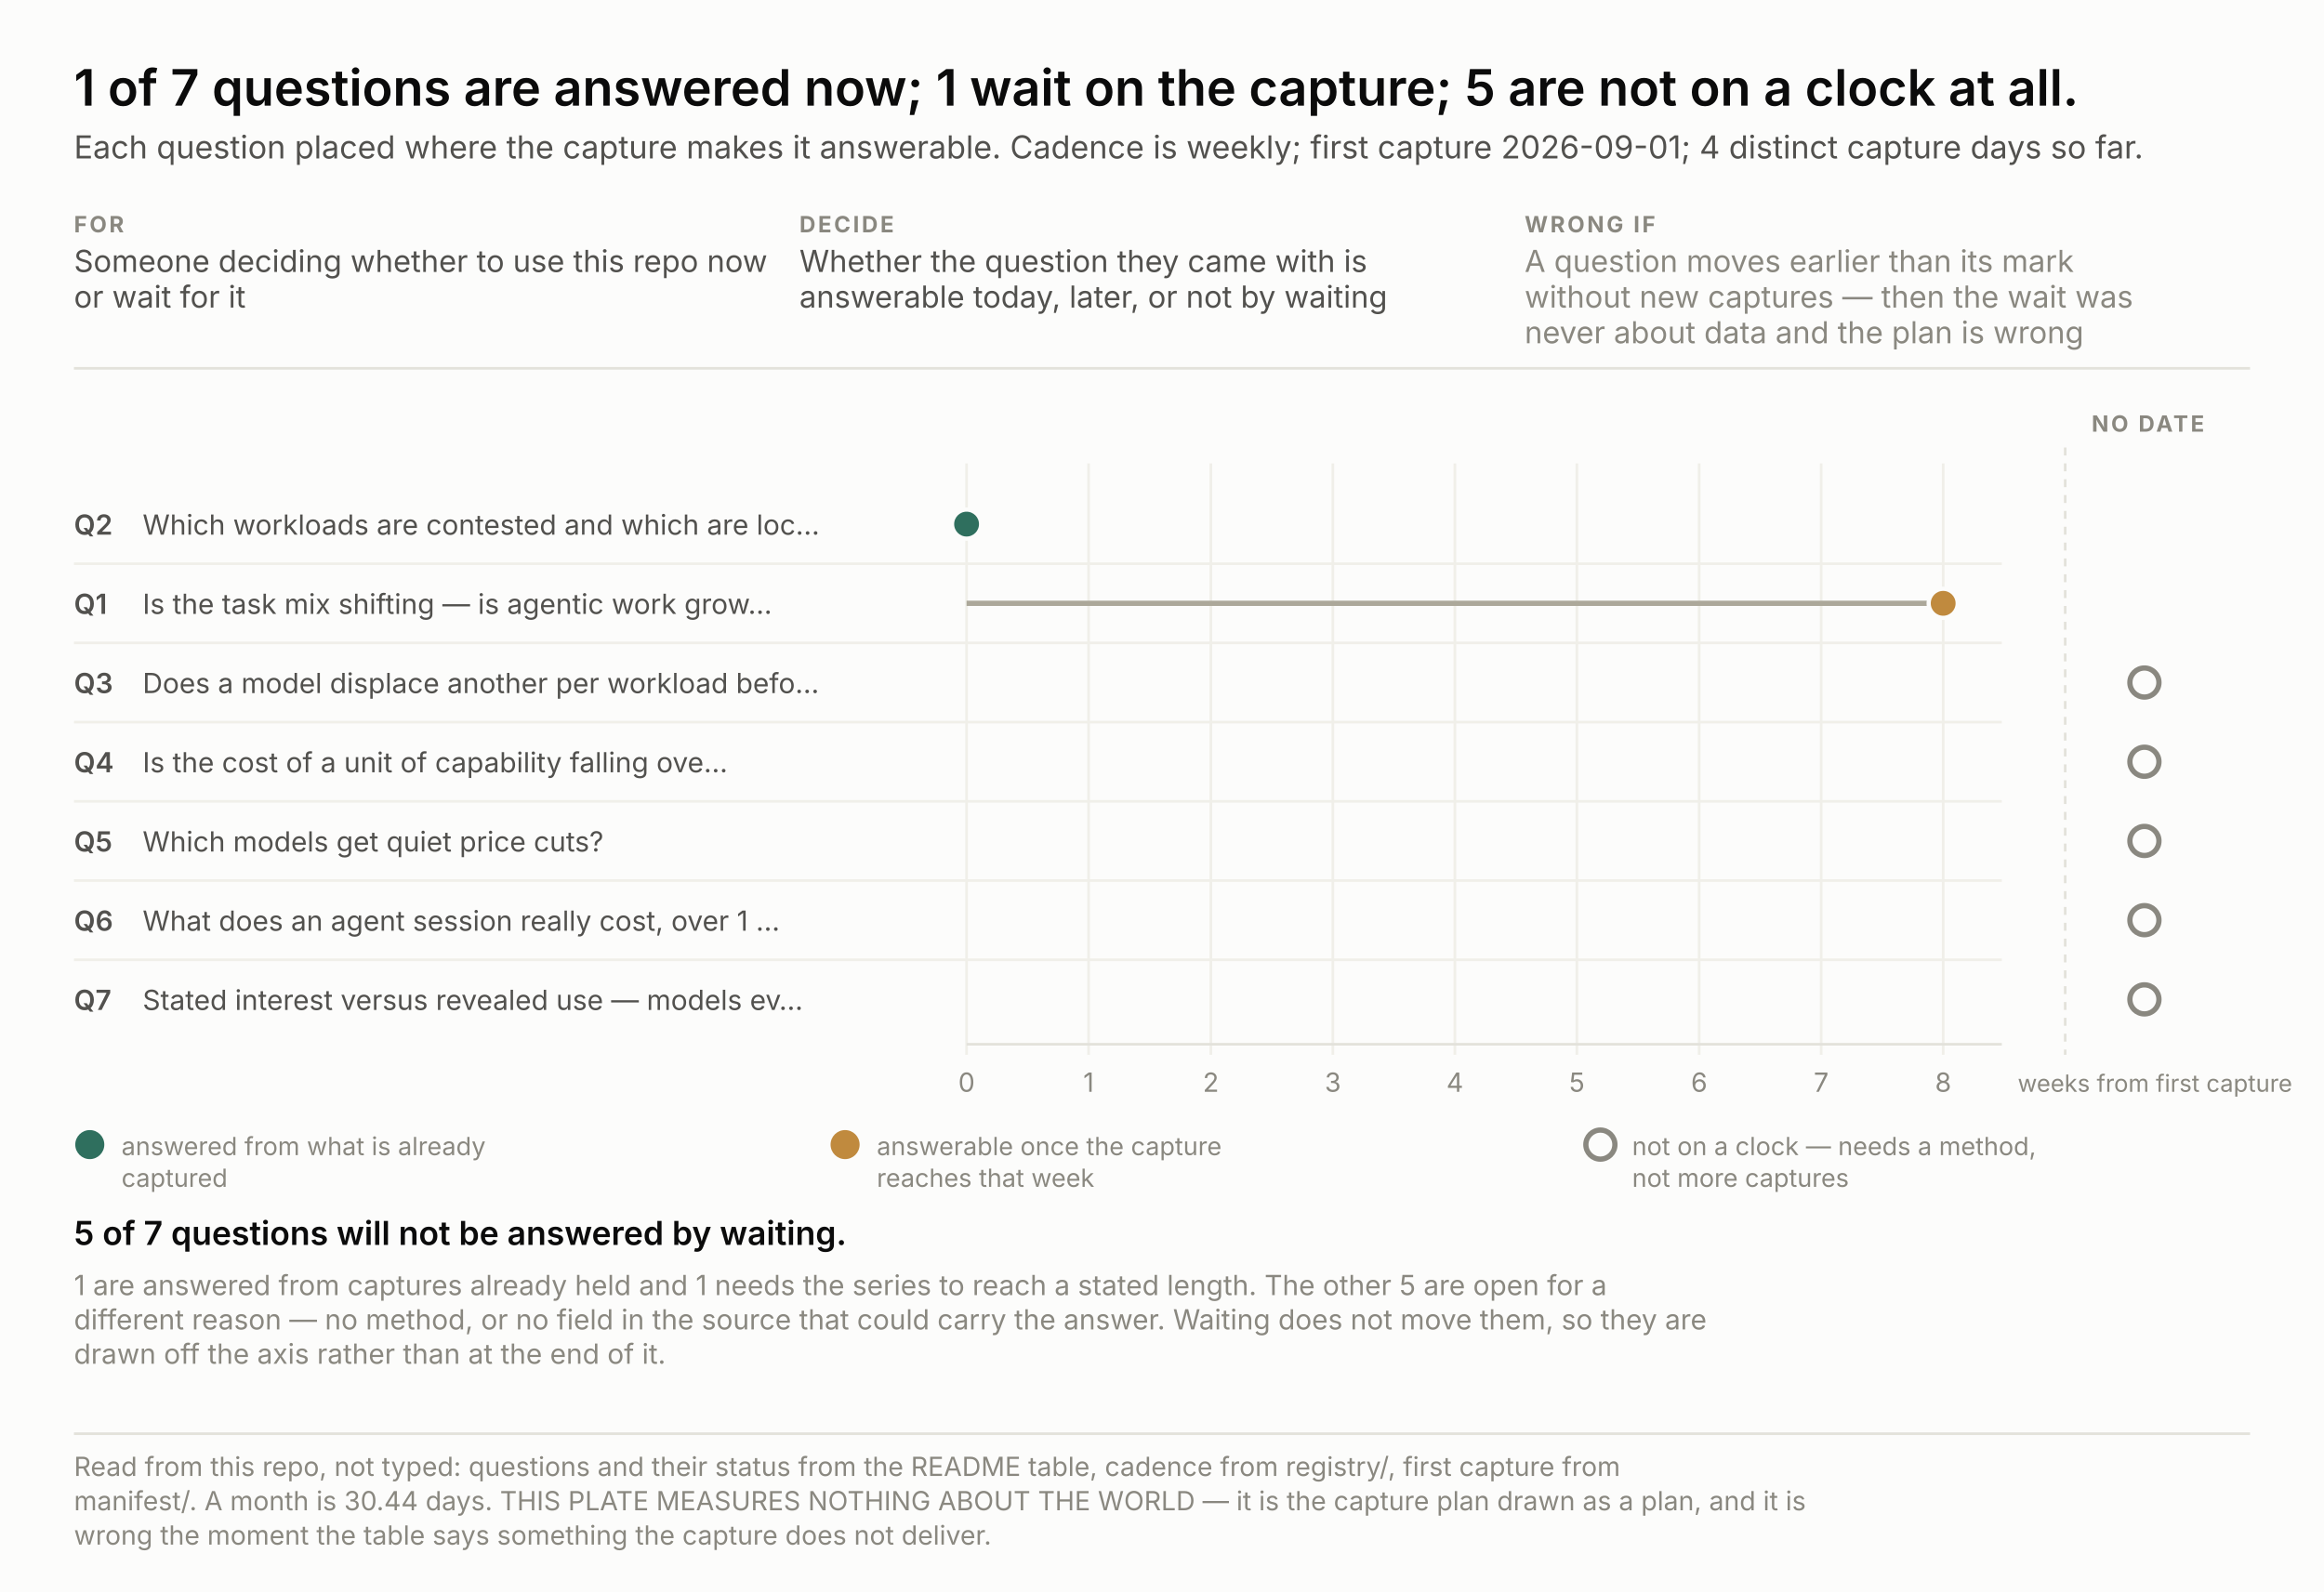
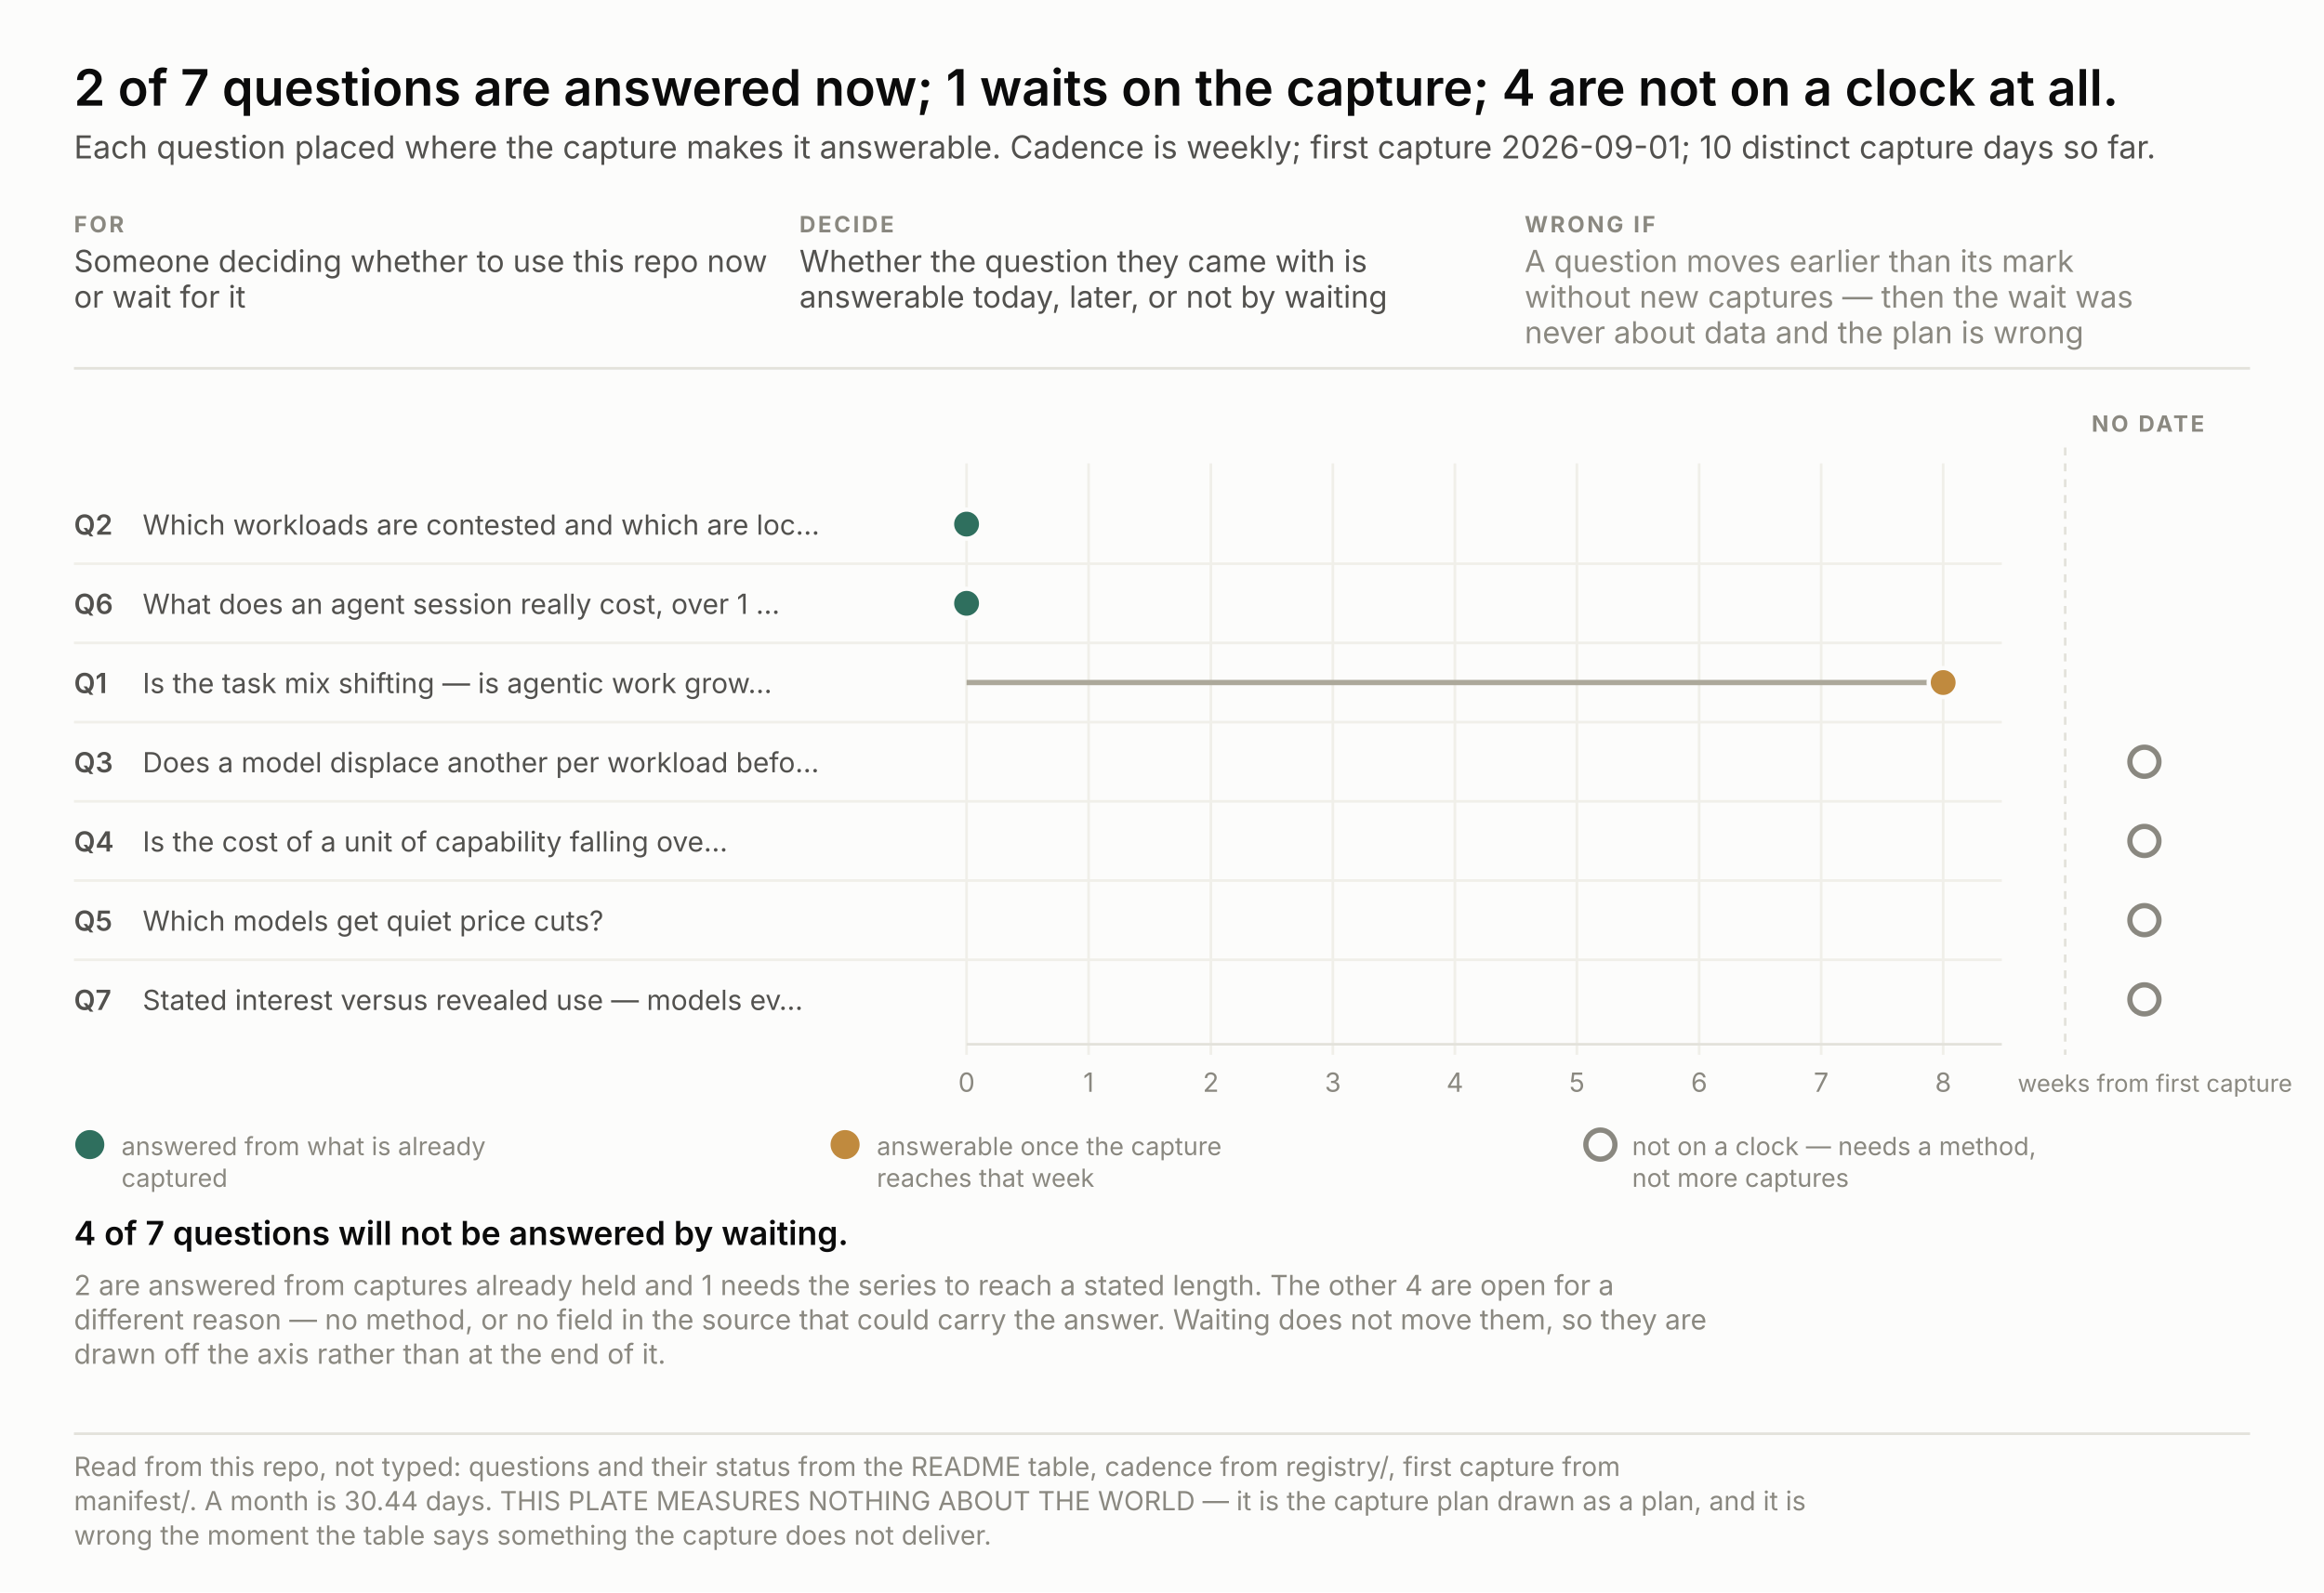
<svg xmlns="http://www.w3.org/2000/svg" width="880" height="603" viewBox="0 0 880 603" font-family="system-ui, -apple-system, &quot;Segoe UI&quot;, sans-serif">
  <rect width="880" height="603" fill="#fcfcfb" />
-   <text x="28.0" y="40.0" font-size="19" fill="#0b0b0b" text-anchor="start" font-weight="600" style="font-variant-numeric: tabular-nums">1 of 7 questions are answered now; 1 wait on the capture; 5 are not on a clock at all.</text>
-   <text x="28.0" y="60.0" font-size="12" fill="#52514e" text-anchor="start" font-weight="normal" style="font-variant-numeric: tabular-nums">Each question placed where the capture makes it answerable. Cadence is weekly; first capture 2026-09-01; 4 distinct capture days so far.</text>
+   <text x="28.0" y="40.0" font-size="19" fill="#0b0b0b" text-anchor="start" font-weight="600" style="font-variant-numeric: tabular-nums">2 of 7 questions are answered now; 1 waits on the capture; 4 are not on a clock at all.</text>
+   <text x="28.0" y="60.0" font-size="12" fill="#52514e" text-anchor="start" font-weight="normal" style="font-variant-numeric: tabular-nums">Each question placed where the capture makes it answerable. Cadence is weekly; first capture 2026-09-01; 10 distinct capture days so far.</text>
  <text x="28.0" y="88.0" font-size="8.5" fill="#8a8880" text-anchor="start" font-weight="700" letter-spacing="0.9" style="font-variant-numeric: tabular-nums">FOR</text>
  <text x="28.0" y="103.0" font-size="11.5" fill="#52514e" text-anchor="start" font-weight="normal" style="font-variant-numeric: tabular-nums">Someone deciding whether to use this repo now</text>
  <text x="28.0" y="116.5" font-size="11.5" fill="#52514e" text-anchor="start" font-weight="normal" style="font-variant-numeric: tabular-nums">or wait for it</text>
  <text x="302.7" y="88.0" font-size="8.5" fill="#8a8880" text-anchor="start" font-weight="700" letter-spacing="0.9" style="font-variant-numeric: tabular-nums">DECIDE</text>
  <text x="302.7" y="103.0" font-size="11.5" fill="#52514e" text-anchor="start" font-weight="normal" style="font-variant-numeric: tabular-nums">Whether the question they came with is</text>
  <text x="302.7" y="116.5" font-size="11.5" fill="#52514e" text-anchor="start" font-weight="normal" style="font-variant-numeric: tabular-nums">answerable today, later, or not by waiting</text>
  <text x="577.3" y="88.0" font-size="8.5" fill="#8a8880" text-anchor="start" font-weight="700" letter-spacing="0.9" style="font-variant-numeric: tabular-nums">WRONG IF</text>
  <text x="577.3" y="103.0" font-size="11.5" fill="#8a8880" text-anchor="start" font-weight="normal" style="font-variant-numeric: tabular-nums">A question moves earlier than its mark</text>
  <text x="577.3" y="116.5" font-size="11.5" fill="#8a8880" text-anchor="start" font-weight="normal" style="font-variant-numeric: tabular-nums">without new captures — then the wait was</text>
  <text x="577.3" y="130.0" font-size="11.5" fill="#8a8880" text-anchor="start" font-weight="normal" style="font-variant-numeric: tabular-nums">never about data and the plan is wrong</text>
  <line x1="28" y1="139.5" x2="852" y2="139.5" stroke="#e3e2db" />
  <line x1="366.0" y1="175.5" x2="366.0" y2="399.5" stroke="#f0efe9" />
  <text x="366.0" y="413.5" font-size="10" fill="#8a8880" text-anchor="middle" font-weight="normal" style="font-variant-numeric: tabular-nums">0</text>
  <line x1="412.2" y1="175.5" x2="412.2" y2="399.5" stroke="#f0efe9" />
  <text x="412.2" y="413.5" font-size="10" fill="#8a8880" text-anchor="middle" font-weight="normal" style="font-variant-numeric: tabular-nums">1</text>
  <line x1="458.5" y1="175.5" x2="458.5" y2="399.5" stroke="#f0efe9" />
  <text x="458.5" y="413.5" font-size="10" fill="#8a8880" text-anchor="middle" font-weight="normal" style="font-variant-numeric: tabular-nums">2</text>
  <line x1="504.7" y1="175.5" x2="504.7" y2="399.5" stroke="#f0efe9" />
  <text x="504.7" y="413.5" font-size="10" fill="#8a8880" text-anchor="middle" font-weight="normal" style="font-variant-numeric: tabular-nums">3</text>
  <line x1="550.9" y1="175.5" x2="550.9" y2="399.5" stroke="#f0efe9" />
  <text x="550.9" y="413.5" font-size="10" fill="#8a8880" text-anchor="middle" font-weight="normal" style="font-variant-numeric: tabular-nums">4</text>
  <line x1="597.1" y1="175.5" x2="597.1" y2="399.5" stroke="#f0efe9" />
  <text x="597.1" y="413.5" font-size="10" fill="#8a8880" text-anchor="middle" font-weight="normal" style="font-variant-numeric: tabular-nums">5</text>
  <line x1="643.4" y1="175.5" x2="643.4" y2="399.5" stroke="#f0efe9" />
  <text x="643.4" y="413.5" font-size="10" fill="#8a8880" text-anchor="middle" font-weight="normal" style="font-variant-numeric: tabular-nums">6</text>
  <line x1="689.6" y1="175.5" x2="689.6" y2="399.5" stroke="#f0efe9" />
  <text x="689.6" y="413.5" font-size="10" fill="#8a8880" text-anchor="middle" font-weight="normal" style="font-variant-numeric: tabular-nums">7</text>
  <line x1="735.8" y1="175.5" x2="735.8" y2="399.5" stroke="#f0efe9" />
  <text x="735.8" y="413.5" font-size="10" fill="#8a8880" text-anchor="middle" font-weight="normal" style="font-variant-numeric: tabular-nums">8</text>
  <text x="764.0" y="413.5" font-size="9" fill="#8a8880" text-anchor="start" font-weight="normal" style="font-variant-numeric: tabular-nums">weeks from first capture</text>
  <line x1="366" y1="395.5" x2="758" y2="395.5" stroke="#e3e2db" />
  <line x1="782.0" y1="169.5" x2="782.0" y2="399.5" stroke="#e3e2db" stroke-dasharray="3 3" />
  <text x="792.0" y="163.5" font-size="8.5" fill="#8a8880" text-anchor="start" font-weight="700" letter-spacing="0.9" style="font-variant-numeric: tabular-nums">NO DATE</text>
  <text x="28.0" y="202.5" font-size="10.5" fill="#52514e" text-anchor="start" font-weight="600" style="font-variant-numeric: tabular-nums">Q2</text>
  <text x="54.0" y="202.5" font-size="10.5" fill="#52514e" text-anchor="start" font-weight="normal" style="font-variant-numeric: tabular-nums">Which workloads are contested and which are loc…</text>
  <circle cx="366.0" cy="198.5" r="5.5" fill="#2f6f5e" stroke="#fcfcfb" stroke-width="1.6" />
-   <text x="28.0" y="232.5" font-size="10.5" fill="#52514e" text-anchor="start" font-weight="600" style="font-variant-numeric: tabular-nums">Q1</text>
-   <text x="54.0" y="232.5" font-size="10.5" fill="#52514e" text-anchor="start" font-weight="normal" style="font-variant-numeric: tabular-nums">Is the task mix shifting — is agentic work grow…</text>
+   <text x="28.0" y="232.5" font-size="10.5" fill="#52514e" text-anchor="start" font-weight="600" style="font-variant-numeric: tabular-nums">Q6</text>
+   <text x="54.0" y="232.5" font-size="10.5" fill="#52514e" text-anchor="start" font-weight="normal" style="font-variant-numeric: tabular-nums">What does an agent session really cost, over 1 …</text>
  <line x1="28" y1="213.5" x2="758" y2="213.5" stroke="#f0efe9" />
-   <line x1="366.0" y1="228.5" x2="735.8" y2="228.5" stroke="#aca89a" stroke-width="2" />
-   <circle cx="735.8" cy="228.5" r="5.5" fill="#c08a3e" stroke="#fcfcfb" stroke-width="1.6" />
-   <text x="28.0" y="262.5" font-size="10.5" fill="#52514e" text-anchor="start" font-weight="600" style="font-variant-numeric: tabular-nums">Q3</text>
-   <text x="54.0" y="262.5" font-size="10.5" fill="#52514e" text-anchor="start" font-weight="normal" style="font-variant-numeric: tabular-nums">Does a model displace another per workload befo…</text>
+   <circle cx="366.0" cy="228.5" r="5.5" fill="#2f6f5e" stroke="#fcfcfb" stroke-width="1.6" />
+   <text x="28.0" y="262.5" font-size="10.5" fill="#52514e" text-anchor="start" font-weight="600" style="font-variant-numeric: tabular-nums">Q1</text>
+   <text x="54.0" y="262.5" font-size="10.5" fill="#52514e" text-anchor="start" font-weight="normal" style="font-variant-numeric: tabular-nums">Is the task mix shifting — is agentic work grow…</text>
  <line x1="28" y1="243.5" x2="758" y2="243.5" stroke="#f0efe9" />
-   <circle cx="812.0" cy="258.5" r="5.5" fill="none" stroke="#8a8880" stroke-width="2" />
-   <text x="28.0" y="292.5" font-size="10.5" fill="#52514e" text-anchor="start" font-weight="600" style="font-variant-numeric: tabular-nums">Q4</text>
-   <text x="54.0" y="292.5" font-size="10.5" fill="#52514e" text-anchor="start" font-weight="normal" style="font-variant-numeric: tabular-nums">Is the cost of a unit of capability falling ove…</text>
+   <line x1="366.0" y1="258.5" x2="735.8" y2="258.5" stroke="#aca89a" stroke-width="2" />
+   <circle cx="735.8" cy="258.5" r="5.5" fill="#c08a3e" stroke="#fcfcfb" stroke-width="1.6" />
+   <text x="28.0" y="292.5" font-size="10.5" fill="#52514e" text-anchor="start" font-weight="600" style="font-variant-numeric: tabular-nums">Q3</text>
+   <text x="54.0" y="292.5" font-size="10.5" fill="#52514e" text-anchor="start" font-weight="normal" style="font-variant-numeric: tabular-nums">Does a model displace another per workload befo…</text>
  <line x1="28" y1="273.5" x2="758" y2="273.5" stroke="#f0efe9" />
  <circle cx="812.0" cy="288.5" r="5.5" fill="none" stroke="#8a8880" stroke-width="2" />
-   <text x="28.0" y="322.5" font-size="10.5" fill="#52514e" text-anchor="start" font-weight="600" style="font-variant-numeric: tabular-nums">Q5</text>
-   <text x="54.0" y="322.5" font-size="10.5" fill="#52514e" text-anchor="start" font-weight="normal" style="font-variant-numeric: tabular-nums">Which models get quiet price cuts?</text>
+   <text x="28.0" y="322.5" font-size="10.5" fill="#52514e" text-anchor="start" font-weight="600" style="font-variant-numeric: tabular-nums">Q4</text>
+   <text x="54.0" y="322.5" font-size="10.5" fill="#52514e" text-anchor="start" font-weight="normal" style="font-variant-numeric: tabular-nums">Is the cost of a unit of capability falling ove…</text>
  <line x1="28" y1="303.5" x2="758" y2="303.5" stroke="#f0efe9" />
  <circle cx="812.0" cy="318.5" r="5.5" fill="none" stroke="#8a8880" stroke-width="2" />
-   <text x="28.0" y="352.5" font-size="10.5" fill="#52514e" text-anchor="start" font-weight="600" style="font-variant-numeric: tabular-nums">Q6</text>
-   <text x="54.0" y="352.5" font-size="10.5" fill="#52514e" text-anchor="start" font-weight="normal" style="font-variant-numeric: tabular-nums">What does an agent session really cost, over 1 …</text>
+   <text x="28.0" y="352.5" font-size="10.5" fill="#52514e" text-anchor="start" font-weight="600" style="font-variant-numeric: tabular-nums">Q5</text>
+   <text x="54.0" y="352.5" font-size="10.5" fill="#52514e" text-anchor="start" font-weight="normal" style="font-variant-numeric: tabular-nums">Which models get quiet price cuts?</text>
  <line x1="28" y1="333.5" x2="758" y2="333.5" stroke="#f0efe9" />
  <circle cx="812.0" cy="348.5" r="5.5" fill="none" stroke="#8a8880" stroke-width="2" />
  <text x="28.0" y="382.5" font-size="10.5" fill="#52514e" text-anchor="start" font-weight="600" style="font-variant-numeric: tabular-nums">Q7</text>
  <text x="54.0" y="382.5" font-size="10.5" fill="#52514e" text-anchor="start" font-weight="normal" style="font-variant-numeric: tabular-nums">Stated interest versus revealed use — models ev…</text>
  <line x1="28" y1="363.5" x2="758" y2="363.5" stroke="#f0efe9" />
  <circle cx="812.0" cy="378.5" r="5.5" fill="none" stroke="#8a8880" stroke-width="2" />
  <circle cx="34.0" cy="433.5" r="5.5" fill="#2f6f5e" />
  <text x="46.0" y="437.5" font-size="9.5" fill="#8a8880" text-anchor="start" font-weight="normal" style="font-variant-numeric: tabular-nums">answered from what is already</text>
  <text x="46.0" y="449.5" font-size="9.5" fill="#8a8880" text-anchor="start" font-weight="normal" style="font-variant-numeric: tabular-nums">captured</text>
  <circle cx="320.0" cy="433.5" r="5.5" fill="#c08a3e" />
  <text x="332.0" y="437.5" font-size="9.5" fill="#8a8880" text-anchor="start" font-weight="normal" style="font-variant-numeric: tabular-nums">answerable once the capture</text>
  <text x="332.0" y="449.5" font-size="9.5" fill="#8a8880" text-anchor="start" font-weight="normal" style="font-variant-numeric: tabular-nums">reaches that week</text>
  <circle cx="606.0" cy="433.5" r="5.5" fill="none" stroke="#8a8880" stroke-width="2" />
  <text x="618.0" y="437.5" font-size="9.5" fill="#8a8880" text-anchor="start" font-weight="normal" style="font-variant-numeric: tabular-nums">not on a clock — needs a method,</text>
  <text x="618.0" y="449.5" font-size="9.5" fill="#8a8880" text-anchor="start" font-weight="normal" style="font-variant-numeric: tabular-nums">not more captures</text>
-   <text x="28.0" y="471.5" fill="none" stroke="#fcfcfb" stroke-width="3.4" stroke-linejoin="round" font-size="12.5" text-anchor="start" font-weight="600" style="font-variant-numeric: tabular-nums">5 of 7 questions will not be answered by waiting.</text>
-   <text x="28.0" y="471.5" fill="#0b0b0b" font-size="12.5" text-anchor="start" font-weight="600" style="font-variant-numeric: tabular-nums">5 of 7 questions will not be answered by waiting.</text>
-   <text x="28.0" y="490.5" font-size="10.5" fill="#8a8880" text-anchor="start" font-weight="normal" style="font-variant-numeric: tabular-nums">1 are answered from captures already held and 1 needs the series to reach a stated length. The other 5 are open for a</text>
+   <text x="28.0" y="471.5" fill="none" stroke="#fcfcfb" stroke-width="3.4" stroke-linejoin="round" font-size="12.5" text-anchor="start" font-weight="600" style="font-variant-numeric: tabular-nums">4 of 7 questions will not be answered by waiting.</text>
+   <text x="28.0" y="471.5" fill="#0b0b0b" font-size="12.5" text-anchor="start" font-weight="600" style="font-variant-numeric: tabular-nums">4 of 7 questions will not be answered by waiting.</text>
+   <text x="28.0" y="490.5" font-size="10.5" fill="#8a8880" text-anchor="start" font-weight="normal" style="font-variant-numeric: tabular-nums">2 are answered from captures already held and 1 needs the series to reach a stated length. The other 4 are open for a</text>
  <text x="28.0" y="503.5" font-size="10.5" fill="#8a8880" text-anchor="start" font-weight="normal" style="font-variant-numeric: tabular-nums">different reason — no method, or no field in the source that could carry the answer. Waiting does not move them, so they are</text>
  <text x="28.0" y="516.5" font-size="10.5" fill="#8a8880" text-anchor="start" font-weight="normal" style="font-variant-numeric: tabular-nums">drawn off the axis rather than at the end of it.</text>
  <line x1="28" y1="543.0" x2="852" y2="543.0" stroke="#e3e2db" />
  <text x="28.0" y="559.0" font-size="10" fill="#8a8880" text-anchor="start" font-weight="normal" style="font-variant-numeric: tabular-nums">Read from this repo, not typed: questions and their status from the README table, cadence from registry/, first capture from</text>
  <text x="28.0" y="572.0" font-size="10" fill="#8a8880" text-anchor="start" font-weight="normal" style="font-variant-numeric: tabular-nums">manifest/. A month is 30.44 days. THIS PLATE MEASURES NOTHING ABOUT THE WORLD — it is the capture plan drawn as a plan, and it is</text>
  <text x="28.0" y="585.0" font-size="10" fill="#8a8880" text-anchor="start" font-weight="normal" style="font-variant-numeric: tabular-nums">wrong the moment the table says something the capture does not deliver.</text>
</svg>
